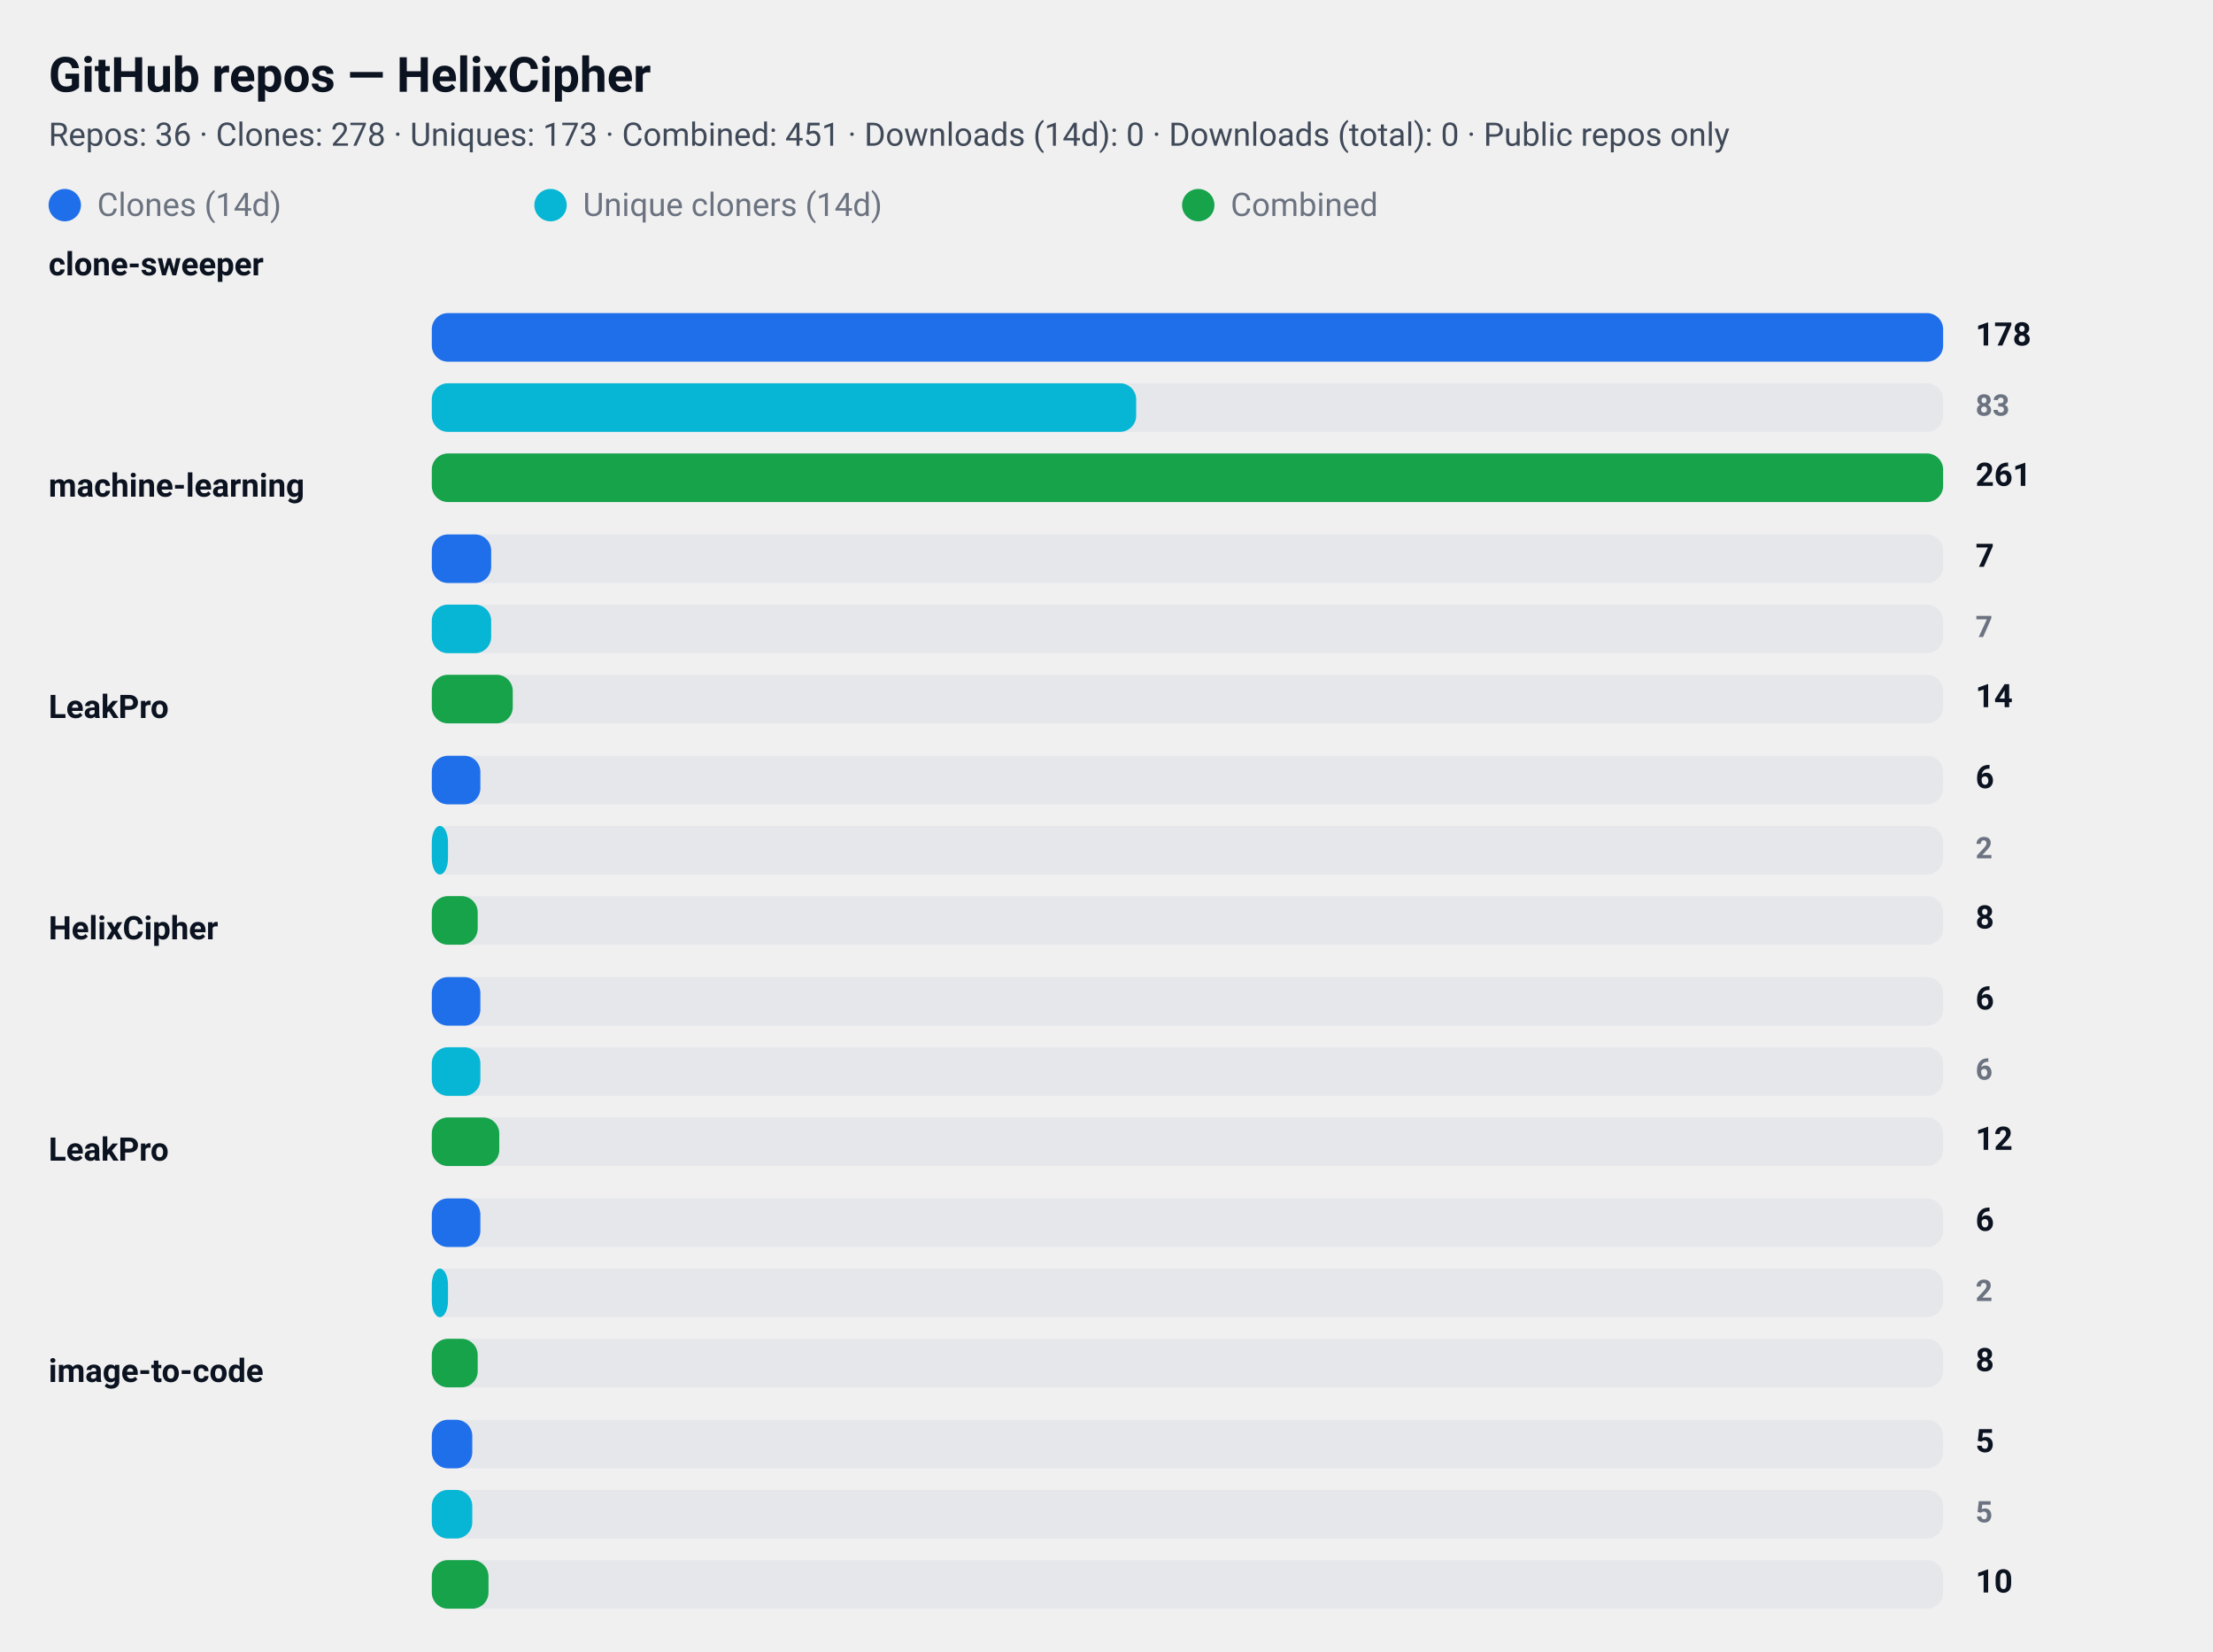
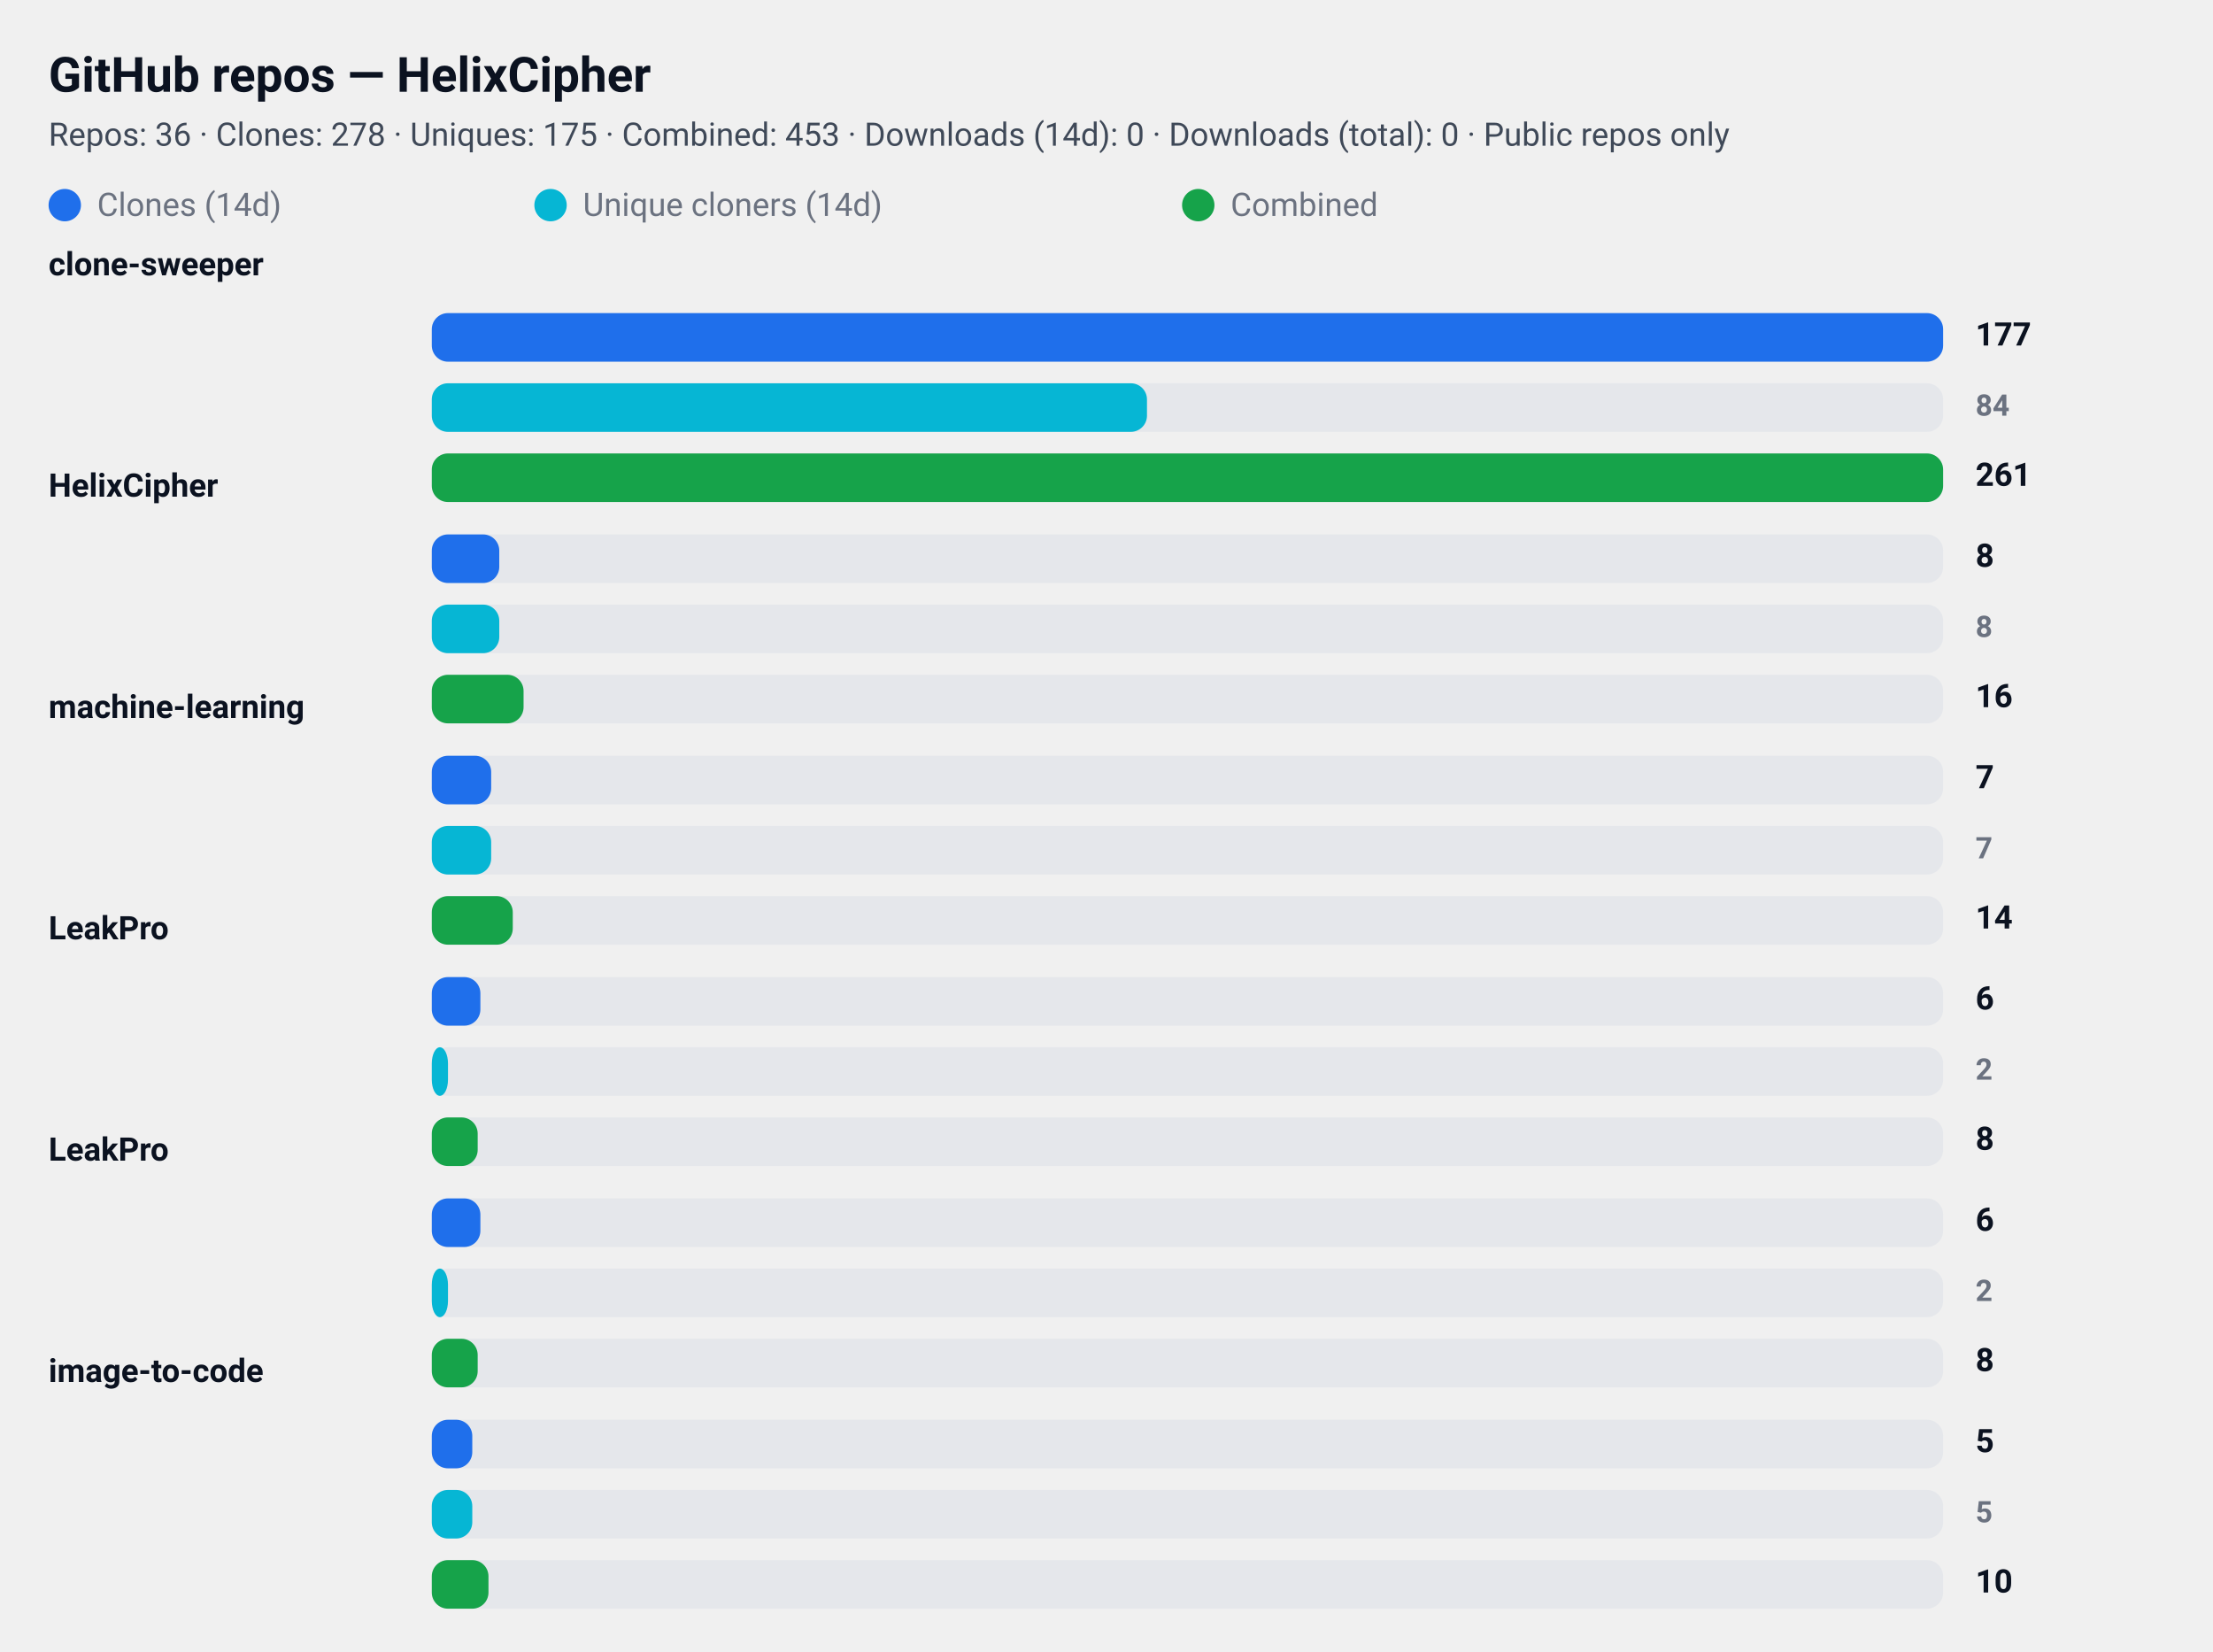
<svg xmlns="http://www.w3.org/2000/svg" width="820" height="612" viewBox="0 0 820 612" role="img" aria-label="GitHub repository clone statistics">
  <style>
  .card  { font-family: "Segoe UI", Roboto, "Helvetica Neue", Arial, sans-serif; }
  .title { font-weight: 700; font-size: 18px; fill: #0b1220; }
  .meta  { font-weight: 400; font-size: 12px; fill: #374151; opacity: 0.95; }
  .label { font-weight: 600; font-size: 12px; fill: #0b1220; }
  .count { font-weight: 700; font-size: 12px; fill: #0b1220; text-anchor: start; }
  .count-small { font-weight: 600; font-size: 11px; fill:#6b7280; text-anchor: start; }
  .muted { font-size:12px; fill:#6b7280; }

  .bar-clone { fill: #1f6feb; rx:6; }
  .bar-uniq  { fill: #06b6d4; rx:6; }
  .bar-comb  { fill: #16a34a; rx:6; }

  .bar-bg { fill: #e5e7eb; rx:6; }
  @media (prefers-color-scheme: dark) {
    .title, .meta, .label, .count, .count-small, .muted { fill: #ffffff; }
    .meta, .count-small { opacity: 0.9; }
  }
</style>
  <rect x="0" y="0" width="820" height="612" rx="12" fill="transparent" />
  <text x="18" y="34" class="title card">GitHub repos — HelixCipher</text>
-   <text x="18" y="54" class="meta card">Repos: 36 · Clones: 278 · Uniques: 173 · Combined: 451 · Downloads (14d): 0 · Downloads (total): 0 · Public repos only</text>
+   <text x="18" y="54" class="meta card">Repos: 36 · Clones: 278 · Uniques: 175 · Combined: 453 · Downloads (14d): 0 · Downloads (total): 0 · Public repos only</text>
  <g id="legend">
    <rect x="18" y="70" width="12" height="12" class="bar-clone" />
    <text x="36" y="80" class="muted card">Clones (14d)</text>
    <rect x="198" y="70" width="12" height="12" class="bar-uniq" />
    <text x="216" y="80" class="muted card">Unique cloners (14d)</text>
    <rect x="438" y="70" width="12" height="12" class="bar-comb" />
    <text x="456" y="80" class="muted card">Combined</text>
  </g>
  <text x="18" y="102" class="label card">clone-sweeper</text>
  <rect x="160" y="116" width="560" height="18" class="bar-bg" />
  <rect x="160" y="116" width="560" height="18" class="bar-clone" />
-   <text x="732" y="128" class="count card">178</text>
+   <text x="732" y="128" class="count card">177</text>
  <rect x="160" y="142" width="560" height="18" class="bar-bg" />
-   <rect x="160" y="142" width="261" height="18" class="bar-uniq" />
-   <text x="732" y="154" class="count-small card">83</text>
+   <rect x="160" y="142" width="265" height="18" class="bar-uniq" />
+   <text x="732" y="154" class="count-small card">84</text>
  <rect x="160" y="168" width="560" height="18" class="bar-bg" />
  <rect x="160" y="168" width="560" height="18" class="bar-comb" />
  <text x="732" y="180" class="count card">261</text>
-   <text x="18" y="184" class="label card">machine-learning</text>
+   <text x="18" y="184" class="label card">HelixCipher</text>
  <rect x="160" y="198" width="560" height="18" class="bar-bg" />
-   <rect x="160" y="198" width="22" height="18" class="bar-clone" />
-   <text x="732" y="210" class="count card">7</text>
+   <rect x="160" y="198" width="25" height="18" class="bar-clone" />
+   <text x="732" y="210" class="count card">8</text>
  <rect x="160" y="224" width="560" height="18" class="bar-bg" />
-   <rect x="160" y="224" width="22" height="18" class="bar-uniq" />
-   <text x="732" y="236" class="count-small card">7</text>
+   <rect x="160" y="224" width="25" height="18" class="bar-uniq" />
+   <text x="732" y="236" class="count-small card">8</text>
  <rect x="160" y="250" width="560" height="18" class="bar-bg" />
-   <rect x="160" y="250" width="30" height="18" class="bar-comb" />
-   <text x="732" y="262" class="count card">14</text>
-   <text x="18" y="266" class="label card">LeakPro</text>
+   <rect x="160" y="250" width="34" height="18" class="bar-comb" />
+   <text x="732" y="262" class="count card">16</text>
+   <text x="18" y="266" class="label card">machine-learning</text>
  <rect x="160" y="280" width="560" height="18" class="bar-bg" />
-   <rect x="160" y="280" width="18" height="18" class="bar-clone" />
-   <text x="732" y="292" class="count card">6</text>
+   <rect x="160" y="280" width="22" height="18" class="bar-clone" />
+   <text x="732" y="292" class="count card">7</text>
  <rect x="160" y="306" width="560" height="18" class="bar-bg" />
-   <rect x="160" y="306" width="6" height="18" class="bar-uniq" />
-   <text x="732" y="318" class="count-small card">2</text>
+   <rect x="160" y="306" width="22" height="18" class="bar-uniq" />
+   <text x="732" y="318" class="count-small card">7</text>
  <rect x="160" y="332" width="560" height="18" class="bar-bg" />
-   <rect x="160" y="332" width="17" height="18" class="bar-comb" />
-   <text x="732" y="344" class="count card">8</text>
-   <text x="18" y="348" class="label card">HelixCipher</text>
+   <rect x="160" y="332" width="30" height="18" class="bar-comb" />
+   <text x="732" y="344" class="count card">14</text>
+   <text x="18" y="348" class="label card">LeakPro</text>
  <rect x="160" y="362" width="560" height="18" class="bar-bg" />
  <rect x="160" y="362" width="18" height="18" class="bar-clone" />
  <text x="732" y="374" class="count card">6</text>
  <rect x="160" y="388" width="560" height="18" class="bar-bg" />
-   <rect x="160" y="388" width="18" height="18" class="bar-uniq" />
-   <text x="732" y="400" class="count-small card">6</text>
+   <rect x="160" y="388" width="6" height="18" class="bar-uniq" />
+   <text x="732" y="400" class="count-small card">2</text>
  <rect x="160" y="414" width="560" height="18" class="bar-bg" />
-   <rect x="160" y="414" width="25" height="18" class="bar-comb" />
-   <text x="732" y="426" class="count card">12</text>
+   <rect x="160" y="414" width="17" height="18" class="bar-comb" />
+   <text x="732" y="426" class="count card">8</text>
  <text x="18" y="430" class="label card">LeakPro</text>
  <rect x="160" y="444" width="560" height="18" class="bar-bg" />
  <rect x="160" y="444" width="18" height="18" class="bar-clone" />
  <text x="732" y="456" class="count card">6</text>
  <rect x="160" y="470" width="560" height="18" class="bar-bg" />
  <rect x="160" y="470" width="6" height="18" class="bar-uniq" />
  <text x="732" y="482" class="count-small card">2</text>
  <rect x="160" y="496" width="560" height="18" class="bar-bg" />
  <rect x="160" y="496" width="17" height="18" class="bar-comb" />
  <text x="732" y="508" class="count card">8</text>
  <text x="18" y="512" class="label card">image-to-code</text>
  <rect x="160" y="526" width="560" height="18" class="bar-bg" />
  <rect x="160" y="526" width="15" height="18" class="bar-clone" />
  <text x="732" y="538" class="count card">5</text>
  <rect x="160" y="552" width="560" height="18" class="bar-bg" />
  <rect x="160" y="552" width="15" height="18" class="bar-uniq" />
  <text x="732" y="564" class="count-small card">5</text>
  <rect x="160" y="578" width="560" height="18" class="bar-bg" />
  <rect x="160" y="578" width="21" height="18" class="bar-comb" />
  <text x="732" y="590" class="count card">10</text>
</svg>
